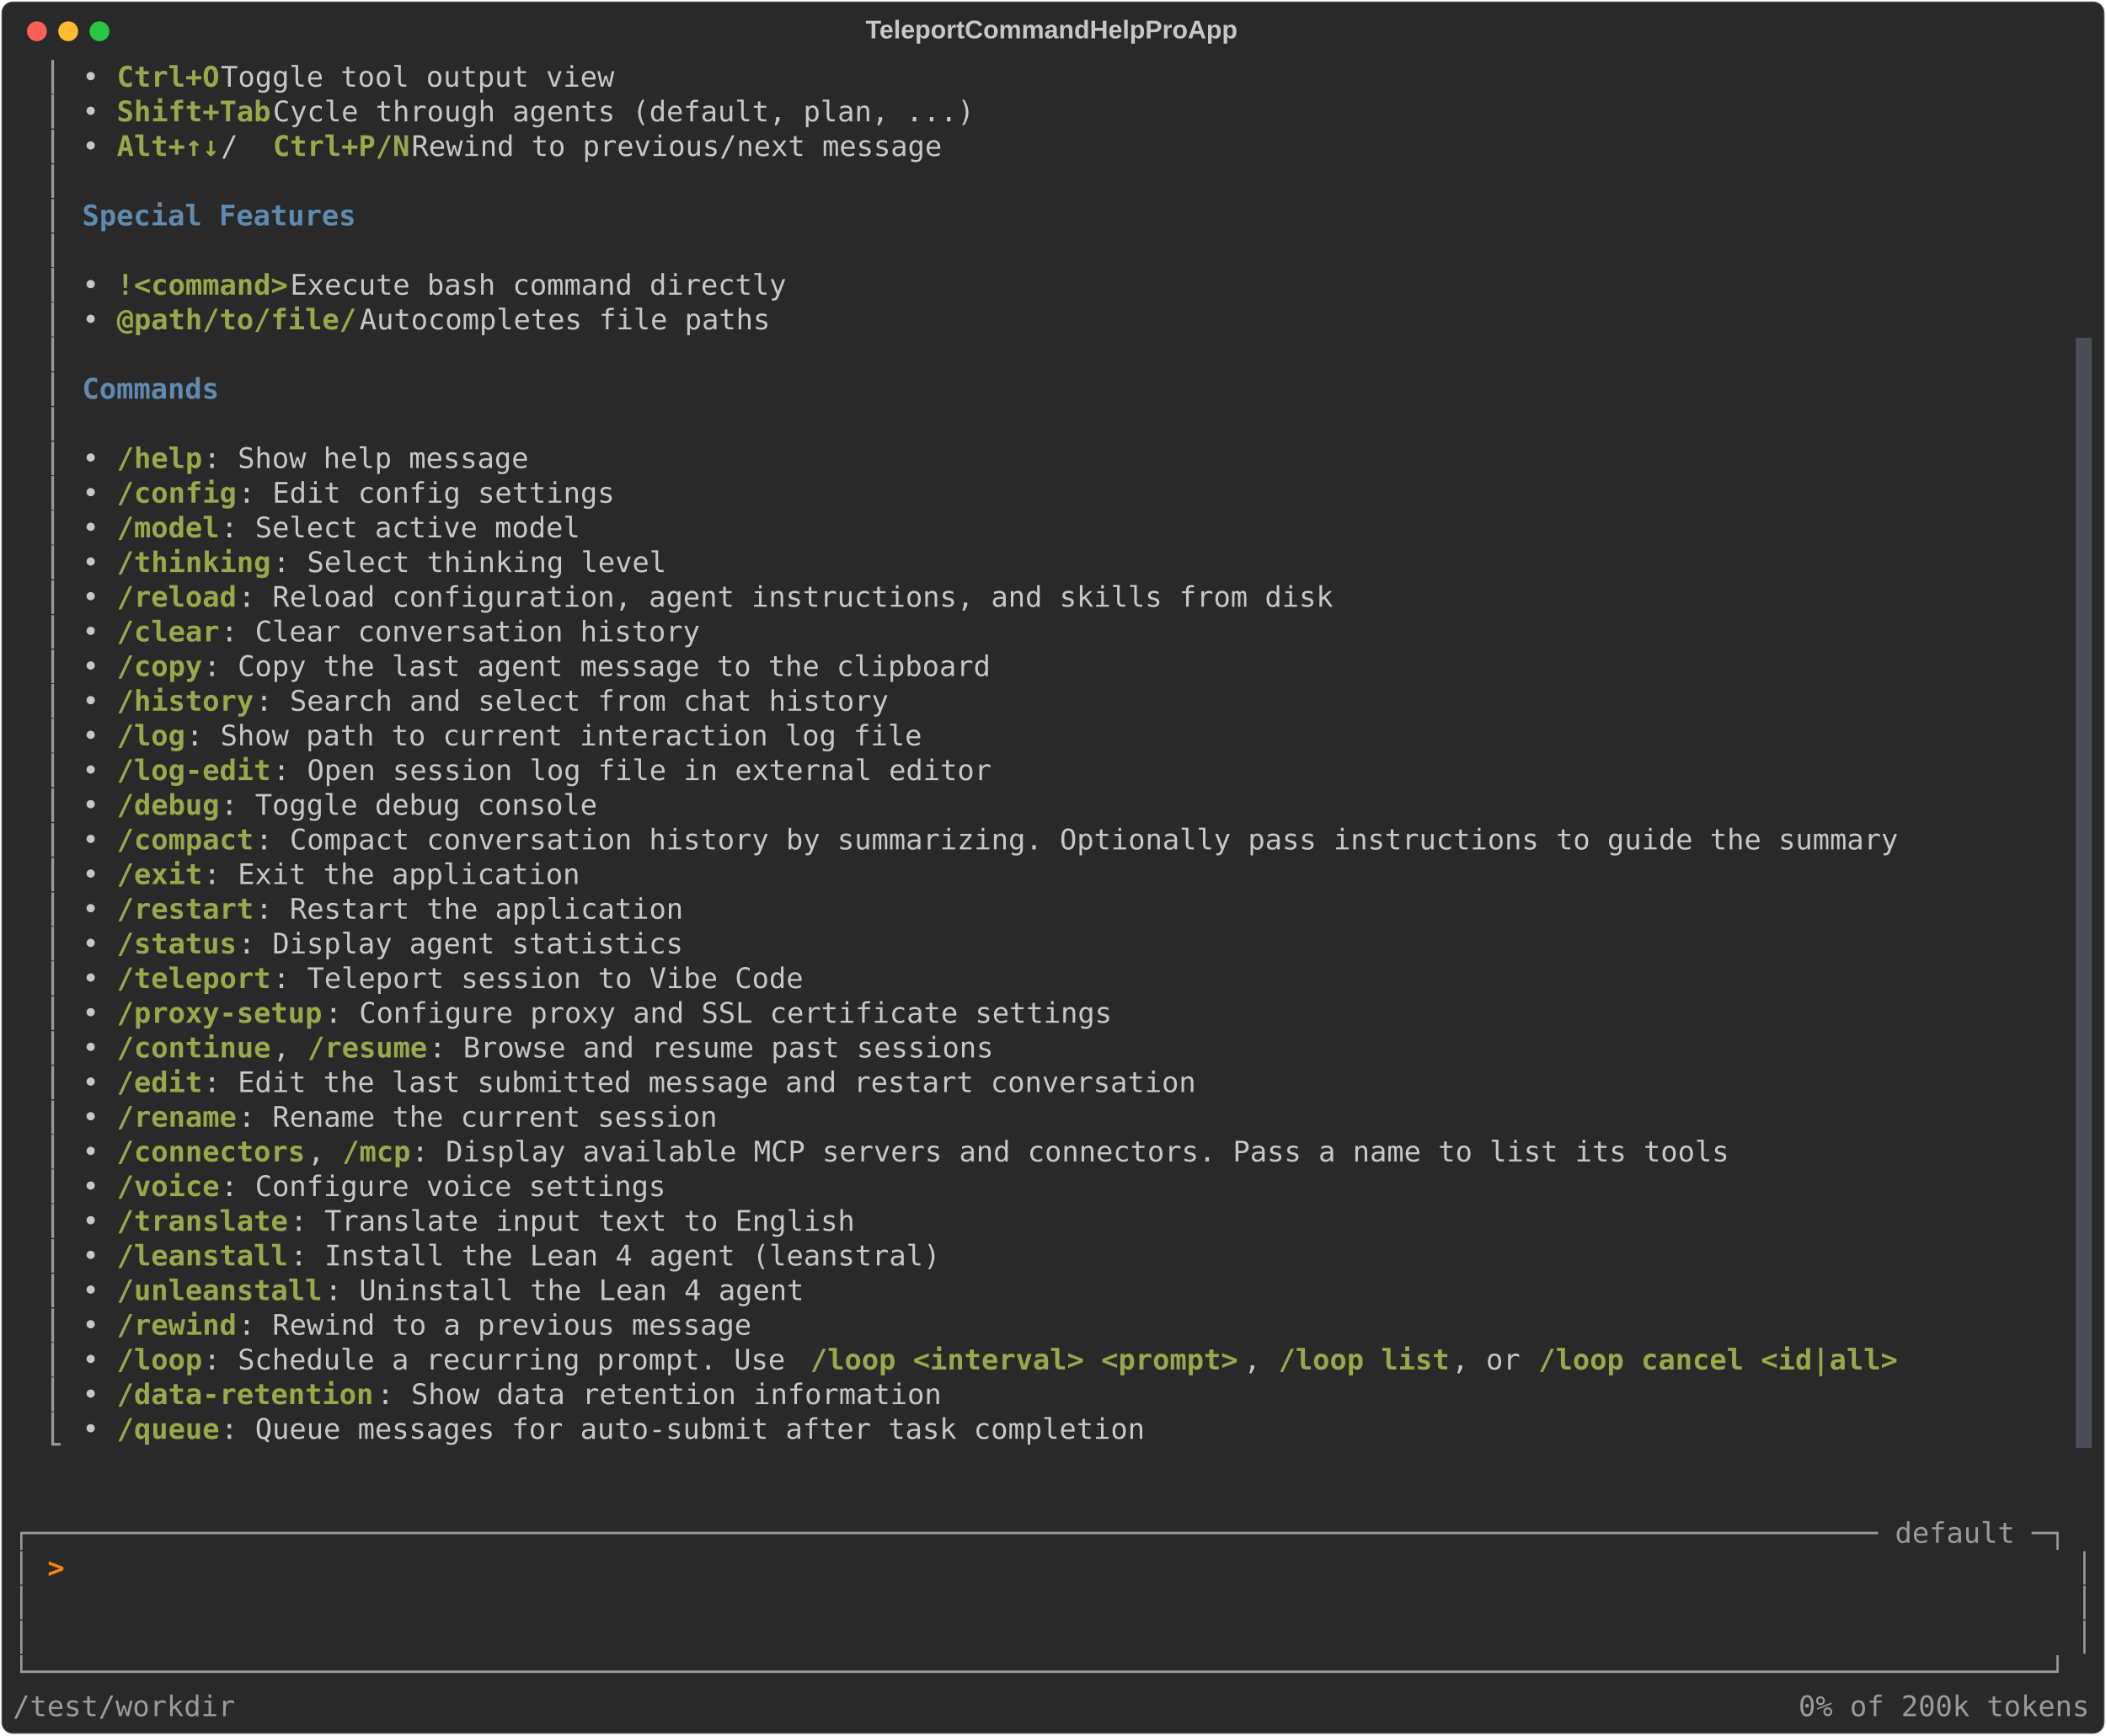
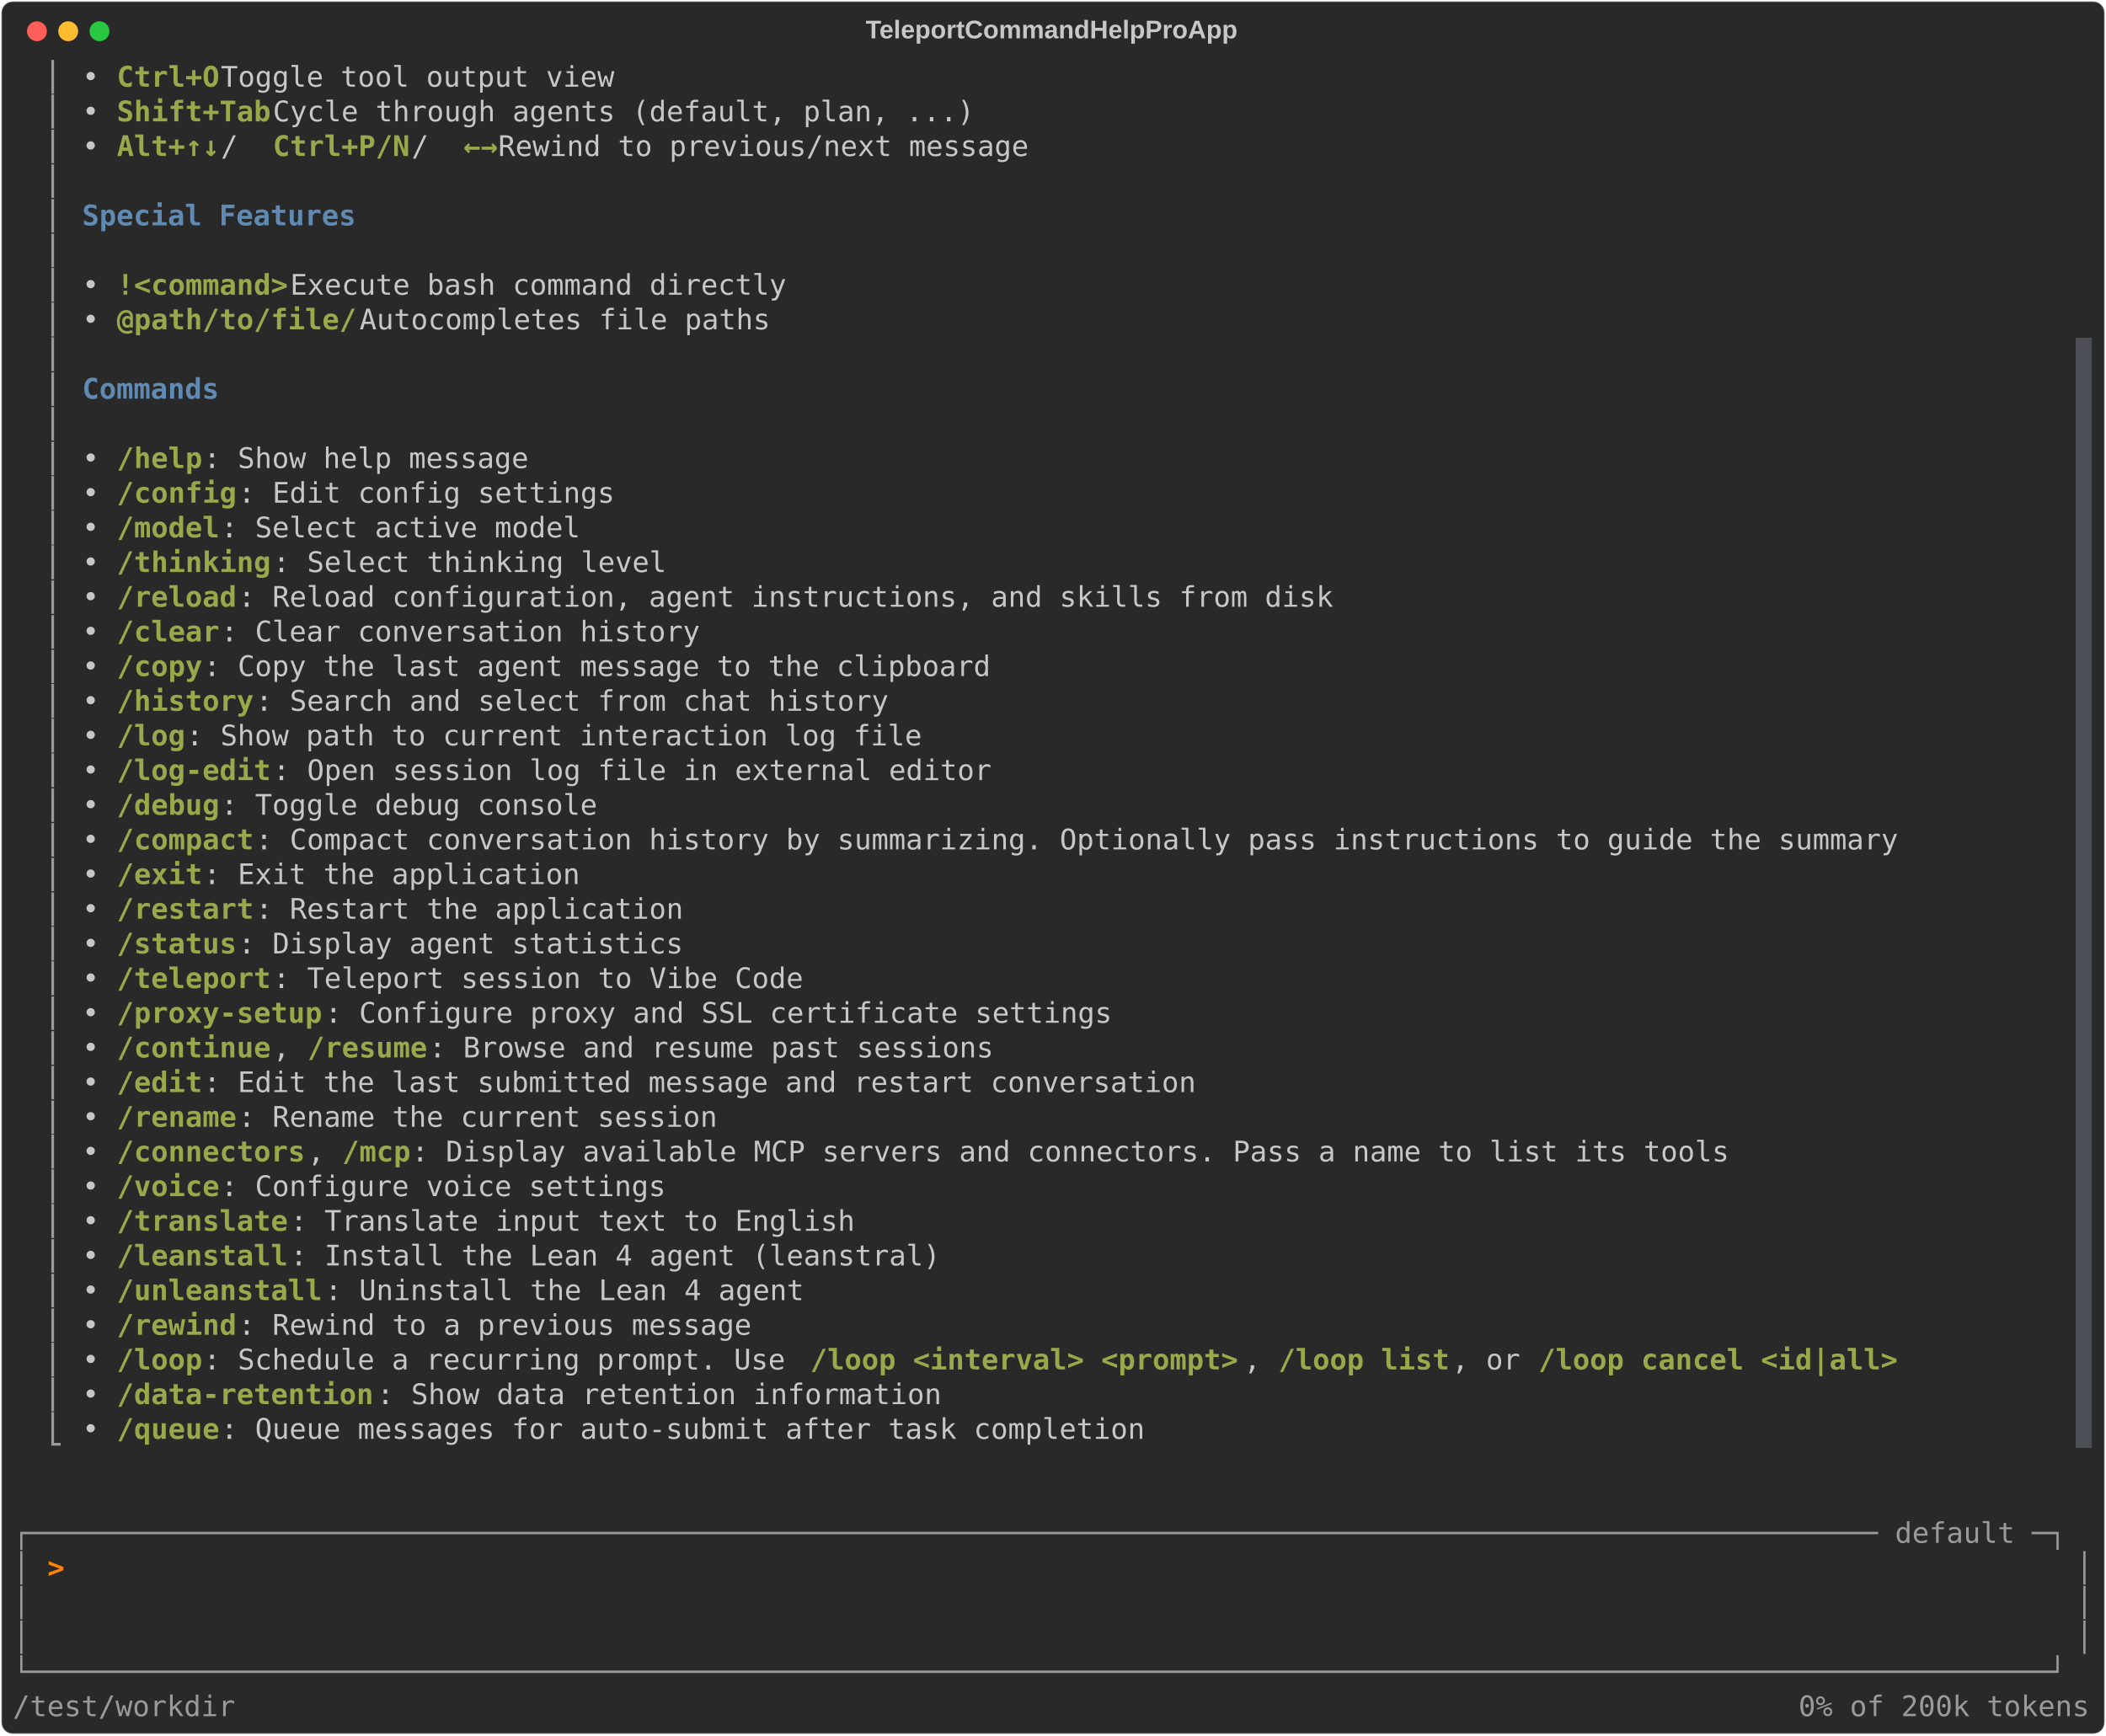
<svg xmlns="http://www.w3.org/2000/svg" class="rich-terminal" viewBox="0 0 1482 1221.2">
  <style>

    @font-face {
        font-family: "Fira Code";
        src: local("FiraCode-Regular"),
                url("https://cdnjs.cloudflare.com/ajax/libs/firacode/6.2.0/woff2/FiraCode-Regular.woff2") format("woff2"),
                url("https://cdnjs.cloudflare.com/ajax/libs/firacode/6.2.0/woff/FiraCode-Regular.woff") format("woff");
        font-style: normal;
        font-weight: 400;
    }
    @font-face {
        font-family: "Fira Code";
        src: local("FiraCode-Bold"),
                url("https://cdnjs.cloudflare.com/ajax/libs/firacode/6.2.0/woff2/FiraCode-Bold.woff2") format("woff2"),
                url("https://cdnjs.cloudflare.com/ajax/libs/firacode/6.2.0/woff/FiraCode-Bold.woff") format("woff");
        font-style: bold;
        font-weight: 700;
    }

    .terminal-matrix {
        font-family: Fira Code, monospace;
        font-size: 20px;
        line-height: 24.4px;
        font-variant-east-asian: full-width;
    }

    .terminal-title {
        font-size: 18px;
        font-weight: bold;
        font-family: arial;
    }

    .terminal-r1 { fill: #c5c8c6 }
.terminal-r2 { fill: #9a9b99 }
.terminal-r3 { fill: #98a84b;font-weight: bold }
.terminal-r4 { fill: #608ab1;font-weight: bold }
.terminal-r5 { fill: #292929 }
.terminal-r6 { fill: #ff8205;font-weight: bold }
    </style>
  <defs>
    <clipPath id="terminal-clip-terminal">
      <rect x="0" y="0" width="1463.0" height="1170.2" />
    </clipPath>
    <clipPath id="terminal-line-0">
      <rect x="0" y="1.5" width="1464" height="24.65" />
    </clipPath>
    <clipPath id="terminal-line-1">
      <rect x="0" y="25.9" width="1464" height="24.65" />
    </clipPath>
    <clipPath id="terminal-line-2">
      <rect x="0" y="50.3" width="1464" height="24.65" />
    </clipPath>
    <clipPath id="terminal-line-3">
      <rect x="0" y="74.7" width="1464" height="24.65" />
    </clipPath>
    <clipPath id="terminal-line-4">
      <rect x="0" y="99.1" width="1464" height="24.65" />
    </clipPath>
    <clipPath id="terminal-line-5">
      <rect x="0" y="123.5" width="1464" height="24.65" />
    </clipPath>
    <clipPath id="terminal-line-6">
      <rect x="0" y="147.9" width="1464" height="24.65" />
    </clipPath>
    <clipPath id="terminal-line-7">
      <rect x="0" y="172.3" width="1464" height="24.65" />
    </clipPath>
    <clipPath id="terminal-line-8">
      <rect x="0" y="196.7" width="1464" height="24.65" />
    </clipPath>
    <clipPath id="terminal-line-9">
      <rect x="0" y="221.1" width="1464" height="24.65" />
    </clipPath>
    <clipPath id="terminal-line-10">
      <rect x="0" y="245.5" width="1464" height="24.65" />
    </clipPath>
    <clipPath id="terminal-line-11">
      <rect x="0" y="269.9" width="1464" height="24.65" />
    </clipPath>
    <clipPath id="terminal-line-12">
      <rect x="0" y="294.3" width="1464" height="24.65" />
    </clipPath>
    <clipPath id="terminal-line-13">
      <rect x="0" y="318.7" width="1464" height="24.65" />
    </clipPath>
    <clipPath id="terminal-line-14">
      <rect x="0" y="343.1" width="1464" height="24.65" />
    </clipPath>
    <clipPath id="terminal-line-15">
      <rect x="0" y="367.5" width="1464" height="24.65" />
    </clipPath>
    <clipPath id="terminal-line-16">
      <rect x="0" y="391.9" width="1464" height="24.65" />
    </clipPath>
    <clipPath id="terminal-line-17">
      <rect x="0" y="416.3" width="1464" height="24.65" />
    </clipPath>
    <clipPath id="terminal-line-18">
      <rect x="0" y="440.7" width="1464" height="24.65" />
    </clipPath>
    <clipPath id="terminal-line-19">
      <rect x="0" y="465.1" width="1464" height="24.65" />
    </clipPath>
    <clipPath id="terminal-line-20">
      <rect x="0" y="489.5" width="1464" height="24.65" />
    </clipPath>
    <clipPath id="terminal-line-21">
      <rect x="0" y="513.9" width="1464" height="24.65" />
    </clipPath>
    <clipPath id="terminal-line-22">
      <rect x="0" y="538.3" width="1464" height="24.65" />
    </clipPath>
    <clipPath id="terminal-line-23">
      <rect x="0" y="562.7" width="1464" height="24.65" />
    </clipPath>
    <clipPath id="terminal-line-24">
      <rect x="0" y="587.1" width="1464" height="24.65" />
    </clipPath>
    <clipPath id="terminal-line-25">
      <rect x="0" y="611.5" width="1464" height="24.65" />
    </clipPath>
    <clipPath id="terminal-line-26">
      <rect x="0" y="635.9" width="1464" height="24.65" />
    </clipPath>
    <clipPath id="terminal-line-27">
      <rect x="0" y="660.3" width="1464" height="24.65" />
    </clipPath>
    <clipPath id="terminal-line-28">
      <rect x="0" y="684.7" width="1464" height="24.65" />
    </clipPath>
    <clipPath id="terminal-line-29">
      <rect x="0" y="709.1" width="1464" height="24.65" />
    </clipPath>
    <clipPath id="terminal-line-30">
      <rect x="0" y="733.5" width="1464" height="24.65" />
    </clipPath>
    <clipPath id="terminal-line-31">
      <rect x="0" y="757.9" width="1464" height="24.65" />
    </clipPath>
    <clipPath id="terminal-line-32">
      <rect x="0" y="782.3" width="1464" height="24.65" />
    </clipPath>
    <clipPath id="terminal-line-33">
      <rect x="0" y="806.7" width="1464" height="24.65" />
    </clipPath>
    <clipPath id="terminal-line-34">
      <rect x="0" y="831.1" width="1464" height="24.65" />
    </clipPath>
    <clipPath id="terminal-line-35">
      <rect x="0" y="855.5" width="1464" height="24.65" />
    </clipPath>
    <clipPath id="terminal-line-36">
      <rect x="0" y="879.9" width="1464" height="24.65" />
    </clipPath>
    <clipPath id="terminal-line-37">
      <rect x="0" y="904.3" width="1464" height="24.65" />
    </clipPath>
    <clipPath id="terminal-line-38">
      <rect x="0" y="928.7" width="1464" height="24.65" />
    </clipPath>
    <clipPath id="terminal-line-39">
      <rect x="0" y="953.1" width="1464" height="24.65" />
    </clipPath>
    <clipPath id="terminal-line-40">
      <rect x="0" y="977.5" width="1464" height="24.65" />
    </clipPath>
    <clipPath id="terminal-line-41">
      <rect x="0" y="1001.9" width="1464" height="24.65" />
    </clipPath>
    <clipPath id="terminal-line-42">
      <rect x="0" y="1026.3" width="1464" height="24.65" />
    </clipPath>
    <clipPath id="terminal-line-43">
      <rect x="0" y="1050.7" width="1464" height="24.65" />
    </clipPath>
    <clipPath id="terminal-line-44">
      <rect x="0" y="1075.1" width="1464" height="24.65" />
    </clipPath>
    <clipPath id="terminal-line-45">
      <rect x="0" y="1099.5" width="1464" height="24.65" />
    </clipPath>
    <clipPath id="terminal-line-46">
      <rect x="0" y="1123.9" width="1464" height="24.65" />
    </clipPath>
  </defs>
  <rect fill="#292929" stroke="rgba(255,255,255,0.35)" stroke-width="1" x="1" y="1" width="1480" height="1219.2" rx="8" />
  <text class="terminal-title" fill="#c5c8c6" text-anchor="middle" x="740" y="27">TeleportCommandHelpProApp</text>
  <g transform="translate(26,22)">
    <circle cx="0" cy="0" r="7" fill="#ff5f57" />
    <circle cx="22" cy="0" r="7" fill="#febc2e" />
    <circle cx="44" cy="0" r="7" fill="#28c840" />
  </g>
  <g transform="translate(9, 41)" clip-path="url(#terminal-clip-terminal)">
    <rect fill="#4b4e55" x="1451.8" y="196.7" width="12.2" height="24.65" shape-rendering="crispEdges" />
    <rect fill="#4b4e55" x="1451.8" y="221.1" width="12.2" height="24.65" shape-rendering="crispEdges" />
    <rect fill="#4b4e55" x="1451.8" y="245.5" width="12.2" height="24.65" shape-rendering="crispEdges" />
    <rect fill="#4b4e55" x="1451.8" y="269.9" width="12.2" height="24.65" shape-rendering="crispEdges" />
    <rect fill="#4b4e55" x="1451.8" y="294.3" width="12.2" height="24.65" shape-rendering="crispEdges" />
    <rect fill="#4b4e55" x="1451.8" y="318.7" width="12.2" height="24.65" shape-rendering="crispEdges" />
    <rect fill="#4b4e55" x="1451.8" y="343.1" width="12.2" height="24.65" shape-rendering="crispEdges" />
    <rect fill="#4b4e55" x="1451.8" y="367.5" width="12.2" height="24.65" shape-rendering="crispEdges" />
    <rect fill="#4b4e55" x="1451.8" y="391.9" width="12.2" height="24.65" shape-rendering="crispEdges" />
    <rect fill="#4b4e55" x="1451.8" y="416.3" width="12.2" height="24.65" shape-rendering="crispEdges" />
    <rect fill="#4b4e55" x="1451.8" y="440.7" width="12.2" height="24.65" shape-rendering="crispEdges" />
    <rect fill="#4b4e55" x="1451.8" y="465.1" width="12.2" height="24.65" shape-rendering="crispEdges" />
    <rect fill="#4b4e55" x="1451.8" y="489.5" width="12.2" height="24.65" shape-rendering="crispEdges" />
    <rect fill="#4b4e55" x="1451.8" y="513.9" width="12.2" height="24.65" shape-rendering="crispEdges" />
    <rect fill="#4b4e55" x="1451.8" y="538.3" width="12.2" height="24.65" shape-rendering="crispEdges" />
    <rect fill="#4b4e55" x="1451.8" y="562.7" width="12.2" height="24.65" shape-rendering="crispEdges" />
    <rect fill="#4b4e55" x="1451.8" y="587.1" width="12.2" height="24.65" shape-rendering="crispEdges" />
    <rect fill="#4b4e55" x="1451.8" y="611.5" width="12.2" height="24.65" shape-rendering="crispEdges" />
    <rect fill="#4b4e55" x="1451.8" y="635.9" width="12.2" height="24.65" shape-rendering="crispEdges" />
    <rect fill="#4b4e55" x="1451.8" y="660.3" width="12.2" height="24.65" shape-rendering="crispEdges" />
    <rect fill="#4b4e55" x="1451.8" y="684.7" width="12.2" height="24.65" shape-rendering="crispEdges" />
    <rect fill="#4b4e55" x="1451.8" y="709.1" width="12.2" height="24.65" shape-rendering="crispEdges" />
    <rect fill="#4b4e55" x="1451.8" y="733.5" width="12.2" height="24.65" shape-rendering="crispEdges" />
    <rect fill="#4b4e55" x="1451.8" y="757.9" width="12.2" height="24.65" shape-rendering="crispEdges" />
    <rect fill="#4b4e55" x="1451.8" y="782.3" width="12.2" height="24.65" shape-rendering="crispEdges" />
    <rect fill="#4b4e55" x="1451.8" y="806.7" width="12.2" height="24.65" shape-rendering="crispEdges" />
    <rect fill="#4b4e55" x="1451.8" y="831.1" width="12.2" height="24.65" shape-rendering="crispEdges" />
    <rect fill="#4b4e55" x="1451.8" y="855.5" width="12.2" height="24.65" shape-rendering="crispEdges" />
    <rect fill="#4b4e55" x="1451.8" y="879.9" width="12.2" height="24.65" shape-rendering="crispEdges" />
    <rect fill="#4b4e55" x="1451.8" y="904.3" width="12.2" height="24.65" shape-rendering="crispEdges" />
    <rect fill="#4b4e55" x="1451.8" y="928.7" width="12.2" height="24.65" shape-rendering="crispEdges" />
    <rect fill="#4b4e55" x="1451.8" y="953.1" width="12.2" height="24.65" shape-rendering="crispEdges" />
    <g class="terminal-matrix">
      <text class="terminal-r2" x="24.4" y="20" textLength="12.2" clip-path="url(#terminal-line-0)">⎢</text>
      <text class="terminal-r1" x="48.8" y="20" textLength="24.4" clip-path="url(#terminal-line-0)">• </text>
      <text class="terminal-r3" x="73.2" y="20" textLength="73.2" clip-path="url(#terminal-line-0)">Ctrl+O</text>
      <text class="terminal-r1" x="146.4" y="20" textLength="292.8" clip-path="url(#terminal-line-0)"> Toggle tool output view</text>
      <text class="terminal-r1" x="1464" y="20" textLength="12.2" clip-path="url(#terminal-line-0)">
</text>
      <text class="terminal-r2" x="24.4" y="44.4" textLength="12.2" clip-path="url(#terminal-line-1)">⎢</text>
      <text class="terminal-r1" x="48.8" y="44.4" textLength="24.4" clip-path="url(#terminal-line-1)">• </text>
      <text class="terminal-r3" x="73.2" y="44.4" textLength="109.8" clip-path="url(#terminal-line-1)">Shift+Tab</text>
      <text class="terminal-r1" x="183" y="44.4" textLength="512.4" clip-path="url(#terminal-line-1)"> Cycle through agents (default, plan, ...)</text>
      <text class="terminal-r1" x="1464" y="44.4" textLength="12.2" clip-path="url(#terminal-line-1)">
</text>
      <text class="terminal-r2" x="24.4" y="68.8" textLength="12.2" clip-path="url(#terminal-line-2)">⎢</text>
      <text class="terminal-r1" x="48.8" y="68.8" textLength="24.4" clip-path="url(#terminal-line-2)">• </text>
      <text class="terminal-r3" x="73.2" y="68.8" textLength="73.2" clip-path="url(#terminal-line-2)">Alt+↑↓</text>
      <text class="terminal-r1" x="146.4" y="68.8" textLength="36.6" clip-path="url(#terminal-line-2)"> / </text>
      <text class="terminal-r3" x="183" y="68.8" textLength="97.6" clip-path="url(#terminal-line-2)">Ctrl+P/N</text>
-       <text class="terminal-r1" x="280.6" y="68.8" textLength="390.4" clip-path="url(#terminal-line-2)"> Rewind to previous/next message</text>
+       <text class="terminal-r1" x="280.6" y="68.8" textLength="36.6" clip-path="url(#terminal-line-2)"> / </text>
+       <text class="terminal-r3" x="317.2" y="68.8" textLength="24.4" clip-path="url(#terminal-line-2)">←→</text>
+       <text class="terminal-r1" x="341.6" y="68.8" textLength="390.4" clip-path="url(#terminal-line-2)"> Rewind to previous/next message</text>
      <text class="terminal-r1" x="1464" y="68.8" textLength="12.2" clip-path="url(#terminal-line-2)">
</text>
      <text class="terminal-r2" x="24.4" y="93.2" textLength="12.2" clip-path="url(#terminal-line-3)">⎢</text>
      <text class="terminal-r1" x="1464" y="93.2" textLength="12.2" clip-path="url(#terminal-line-3)">
</text>
      <text class="terminal-r2" x="24.4" y="117.6" textLength="12.2" clip-path="url(#terminal-line-4)">⎢</text>
      <text class="terminal-r4" x="48.8" y="117.6" textLength="195.2" clip-path="url(#terminal-line-4)">Special Features</text>
      <text class="terminal-r1" x="1464" y="117.6" textLength="12.2" clip-path="url(#terminal-line-4)">
</text>
      <text class="terminal-r2" x="24.4" y="142" textLength="12.2" clip-path="url(#terminal-line-5)">⎢</text>
      <text class="terminal-r1" x="1464" y="142" textLength="12.2" clip-path="url(#terminal-line-5)">
</text>
      <text class="terminal-r2" x="24.4" y="166.4" textLength="12.2" clip-path="url(#terminal-line-6)">⎢</text>
      <text class="terminal-r1" x="48.8" y="166.4" textLength="24.4" clip-path="url(#terminal-line-6)">• </text>
      <text class="terminal-r3" x="73.2" y="166.4" textLength="122" clip-path="url(#terminal-line-6)">!&lt;command&gt;</text>
      <text class="terminal-r1" x="195.2" y="166.4" textLength="366" clip-path="url(#terminal-line-6)"> Execute bash command directly</text>
      <text class="terminal-r1" x="1464" y="166.4" textLength="12.2" clip-path="url(#terminal-line-6)">
</text>
      <text class="terminal-r2" x="24.4" y="190.8" textLength="12.2" clip-path="url(#terminal-line-7)">⎢</text>
      <text class="terminal-r1" x="48.8" y="190.8" textLength="24.4" clip-path="url(#terminal-line-7)">• </text>
      <text class="terminal-r3" x="73.2" y="190.8" textLength="170.8" clip-path="url(#terminal-line-7)">@path/to/file/</text>
      <text class="terminal-r1" x="244" y="190.8" textLength="305" clip-path="url(#terminal-line-7)"> Autocompletes file paths</text>
      <text class="terminal-r1" x="1464" y="190.8" textLength="12.2" clip-path="url(#terminal-line-7)">
</text>
      <text class="terminal-r2" x="24.4" y="215.2" textLength="12.2" clip-path="url(#terminal-line-8)">⎢</text>
      <text class="terminal-r1" x="1464" y="215.2" textLength="12.2" clip-path="url(#terminal-line-8)">
</text>
      <text class="terminal-r2" x="24.4" y="239.6" textLength="12.2" clip-path="url(#terminal-line-9)">⎢</text>
      <text class="terminal-r4" x="48.8" y="239.6" textLength="97.6" clip-path="url(#terminal-line-9)">Commands</text>
      <text class="terminal-r1" x="1464" y="239.6" textLength="12.2" clip-path="url(#terminal-line-9)">
</text>
      <text class="terminal-r2" x="24.4" y="264" textLength="12.2" clip-path="url(#terminal-line-10)">⎢</text>
      <text class="terminal-r1" x="1464" y="264" textLength="12.2" clip-path="url(#terminal-line-10)">
</text>
      <text class="terminal-r2" x="24.4" y="288.4" textLength="12.2" clip-path="url(#terminal-line-11)">⎢</text>
      <text class="terminal-r1" x="48.8" y="288.4" textLength="24.4" clip-path="url(#terminal-line-11)">• </text>
      <text class="terminal-r3" x="73.2" y="288.4" textLength="61" clip-path="url(#terminal-line-11)">/help</text>
      <text class="terminal-r1" x="134.2" y="288.4" textLength="231.8" clip-path="url(#terminal-line-11)">: Show help message</text>
      <text class="terminal-r1" x="1464" y="288.4" textLength="12.2" clip-path="url(#terminal-line-11)">
</text>
      <text class="terminal-r2" x="24.4" y="312.8" textLength="12.2" clip-path="url(#terminal-line-12)">⎢</text>
      <text class="terminal-r1" x="48.8" y="312.8" textLength="24.4" clip-path="url(#terminal-line-12)">• </text>
      <text class="terminal-r3" x="73.2" y="312.8" textLength="85.4" clip-path="url(#terminal-line-12)">/config</text>
      <text class="terminal-r1" x="158.6" y="312.8" textLength="268.4" clip-path="url(#terminal-line-12)">: Edit config settings</text>
      <text class="terminal-r1" x="1464" y="312.8" textLength="12.2" clip-path="url(#terminal-line-12)">
</text>
      <text class="terminal-r2" x="24.4" y="337.2" textLength="12.2" clip-path="url(#terminal-line-13)">⎢</text>
      <text class="terminal-r1" x="48.8" y="337.2" textLength="24.4" clip-path="url(#terminal-line-13)">• </text>
      <text class="terminal-r3" x="73.2" y="337.2" textLength="73.2" clip-path="url(#terminal-line-13)">/model</text>
      <text class="terminal-r1" x="146.4" y="337.2" textLength="256.2" clip-path="url(#terminal-line-13)">: Select active model</text>
      <text class="terminal-r1" x="1464" y="337.2" textLength="12.2" clip-path="url(#terminal-line-13)">
</text>
      <text class="terminal-r2" x="24.4" y="361.6" textLength="12.2" clip-path="url(#terminal-line-14)">⎢</text>
      <text class="terminal-r1" x="48.8" y="361.6" textLength="24.4" clip-path="url(#terminal-line-14)">• </text>
      <text class="terminal-r3" x="73.2" y="361.6" textLength="109.8" clip-path="url(#terminal-line-14)">/thinking</text>
      <text class="terminal-r1" x="183" y="361.6" textLength="280.6" clip-path="url(#terminal-line-14)">: Select thinking level</text>
      <text class="terminal-r1" x="1464" y="361.6" textLength="12.2" clip-path="url(#terminal-line-14)">
</text>
      <text class="terminal-r2" x="24.4" y="386" textLength="12.2" clip-path="url(#terminal-line-15)">⎢</text>
      <text class="terminal-r1" x="48.8" y="386" textLength="24.4" clip-path="url(#terminal-line-15)">• </text>
      <text class="terminal-r3" x="73.2" y="386" textLength="85.4" clip-path="url(#terminal-line-15)">/reload</text>
      <text class="terminal-r1" x="158.6" y="386" textLength="780.8" clip-path="url(#terminal-line-15)">: Reload configuration, agent instructions, and skills from disk</text>
      <text class="terminal-r1" x="1464" y="386" textLength="12.2" clip-path="url(#terminal-line-15)">
</text>
      <text class="terminal-r2" x="24.4" y="410.4" textLength="12.2" clip-path="url(#terminal-line-16)">⎢</text>
      <text class="terminal-r1" x="48.8" y="410.4" textLength="24.4" clip-path="url(#terminal-line-16)">• </text>
      <text class="terminal-r3" x="73.2" y="410.4" textLength="73.2" clip-path="url(#terminal-line-16)">/clear</text>
      <text class="terminal-r1" x="146.4" y="410.4" textLength="341.6" clip-path="url(#terminal-line-16)">: Clear conversation history</text>
      <text class="terminal-r1" x="1464" y="410.4" textLength="12.2" clip-path="url(#terminal-line-16)">
</text>
      <text class="terminal-r2" x="24.4" y="434.8" textLength="12.2" clip-path="url(#terminal-line-17)">⎢</text>
      <text class="terminal-r1" x="48.8" y="434.8" textLength="24.4" clip-path="url(#terminal-line-17)">• </text>
      <text class="terminal-r3" x="73.2" y="434.8" textLength="61" clip-path="url(#terminal-line-17)">/copy</text>
      <text class="terminal-r1" x="134.2" y="434.8" textLength="561.2" clip-path="url(#terminal-line-17)">: Copy the last agent message to the clipboard</text>
      <text class="terminal-r1" x="1464" y="434.8" textLength="12.2" clip-path="url(#terminal-line-17)">
</text>
      <text class="terminal-r2" x="24.4" y="459.2" textLength="12.2" clip-path="url(#terminal-line-18)">⎢</text>
      <text class="terminal-r1" x="48.8" y="459.2" textLength="24.4" clip-path="url(#terminal-line-18)">• </text>
      <text class="terminal-r3" x="73.2" y="459.2" textLength="97.6" clip-path="url(#terminal-line-18)">/history</text>
      <text class="terminal-r1" x="170.8" y="459.2" textLength="451.4" clip-path="url(#terminal-line-18)">: Search and select from chat history</text>
      <text class="terminal-r1" x="1464" y="459.2" textLength="12.2" clip-path="url(#terminal-line-18)">
</text>
      <text class="terminal-r2" x="24.4" y="483.6" textLength="12.2" clip-path="url(#terminal-line-19)">⎢</text>
      <text class="terminal-r1" x="48.8" y="483.6" textLength="24.4" clip-path="url(#terminal-line-19)">• </text>
      <text class="terminal-r3" x="73.2" y="483.6" textLength="48.8" clip-path="url(#terminal-line-19)">/log</text>
      <text class="terminal-r1" x="122" y="483.6" textLength="524.6" clip-path="url(#terminal-line-19)">: Show path to current interaction log file</text>
      <text class="terminal-r1" x="1464" y="483.6" textLength="12.2" clip-path="url(#terminal-line-19)">
</text>
      <text class="terminal-r2" x="24.4" y="508" textLength="12.2" clip-path="url(#terminal-line-20)">⎢</text>
      <text class="terminal-r1" x="48.8" y="508" textLength="24.4" clip-path="url(#terminal-line-20)">• </text>
      <text class="terminal-r3" x="73.2" y="508" textLength="109.8" clip-path="url(#terminal-line-20)">/log-edit</text>
      <text class="terminal-r1" x="183" y="508" textLength="512.4" clip-path="url(#terminal-line-20)">: Open session log file in external editor</text>
      <text class="terminal-r1" x="1464" y="508" textLength="12.2" clip-path="url(#terminal-line-20)">
</text>
      <text class="terminal-r2" x="24.4" y="532.4" textLength="12.2" clip-path="url(#terminal-line-21)">⎢</text>
      <text class="terminal-r1" x="48.8" y="532.4" textLength="24.4" clip-path="url(#terminal-line-21)">• </text>
      <text class="terminal-r3" x="73.2" y="532.4" textLength="73.2" clip-path="url(#terminal-line-21)">/debug</text>
      <text class="terminal-r1" x="146.4" y="532.4" textLength="268.4" clip-path="url(#terminal-line-21)">: Toggle debug console</text>
      <text class="terminal-r1" x="1464" y="532.4" textLength="12.2" clip-path="url(#terminal-line-21)">
</text>
      <text class="terminal-r2" x="24.4" y="556.8" textLength="12.2" clip-path="url(#terminal-line-22)">⎢</text>
      <text class="terminal-r1" x="48.8" y="556.8" textLength="24.4" clip-path="url(#terminal-line-22)">• </text>
      <text class="terminal-r3" x="73.2" y="556.8" textLength="97.6" clip-path="url(#terminal-line-22)">/compact</text>
      <text class="terminal-r1" x="170.8" y="556.8" textLength="1171.2" clip-path="url(#terminal-line-22)">: Compact conversation history by summarizing. Optionally pass instructions to guide the summary</text>
      <text class="terminal-r1" x="1464" y="556.8" textLength="12.2" clip-path="url(#terminal-line-22)">
</text>
      <text class="terminal-r2" x="24.4" y="581.2" textLength="12.2" clip-path="url(#terminal-line-23)">⎢</text>
      <text class="terminal-r1" x="48.8" y="581.2" textLength="24.4" clip-path="url(#terminal-line-23)">• </text>
      <text class="terminal-r3" x="73.2" y="581.2" textLength="61" clip-path="url(#terminal-line-23)">/exit</text>
      <text class="terminal-r1" x="134.2" y="581.2" textLength="268.4" clip-path="url(#terminal-line-23)">: Exit the application</text>
      <text class="terminal-r1" x="1464" y="581.2" textLength="12.2" clip-path="url(#terminal-line-23)">
</text>
      <text class="terminal-r2" x="24.4" y="605.6" textLength="12.2" clip-path="url(#terminal-line-24)">⎢</text>
      <text class="terminal-r1" x="48.8" y="605.6" textLength="24.4" clip-path="url(#terminal-line-24)">• </text>
      <text class="terminal-r3" x="73.2" y="605.6" textLength="97.6" clip-path="url(#terminal-line-24)">/restart</text>
      <text class="terminal-r1" x="170.8" y="605.6" textLength="305" clip-path="url(#terminal-line-24)">: Restart the application</text>
      <text class="terminal-r1" x="1464" y="605.6" textLength="12.2" clip-path="url(#terminal-line-24)">
</text>
      <text class="terminal-r2" x="24.4" y="630" textLength="12.2" clip-path="url(#terminal-line-25)">⎢</text>
      <text class="terminal-r1" x="48.8" y="630" textLength="24.4" clip-path="url(#terminal-line-25)">• </text>
      <text class="terminal-r3" x="73.2" y="630" textLength="85.4" clip-path="url(#terminal-line-25)">/status</text>
      <text class="terminal-r1" x="158.6" y="630" textLength="317.2" clip-path="url(#terminal-line-25)">: Display agent statistics</text>
      <text class="terminal-r1" x="1464" y="630" textLength="12.2" clip-path="url(#terminal-line-25)">
</text>
      <text class="terminal-r2" x="24.4" y="654.4" textLength="12.2" clip-path="url(#terminal-line-26)">⎢</text>
      <text class="terminal-r1" x="48.8" y="654.4" textLength="24.4" clip-path="url(#terminal-line-26)">• </text>
      <text class="terminal-r3" x="73.2" y="654.4" textLength="109.8" clip-path="url(#terminal-line-26)">/teleport</text>
      <text class="terminal-r1" x="183" y="654.4" textLength="378.2" clip-path="url(#terminal-line-26)">: Teleport session to Vibe Code</text>
      <text class="terminal-r1" x="1464" y="654.4" textLength="12.2" clip-path="url(#terminal-line-26)">
</text>
      <text class="terminal-r2" x="24.4" y="678.8" textLength="12.2" clip-path="url(#terminal-line-27)">⎢</text>
      <text class="terminal-r1" x="48.8" y="678.8" textLength="24.4" clip-path="url(#terminal-line-27)">• </text>
      <text class="terminal-r3" x="73.2" y="678.8" textLength="146.4" clip-path="url(#terminal-line-27)">/proxy-setup</text>
      <text class="terminal-r1" x="219.6" y="678.8" textLength="561.2" clip-path="url(#terminal-line-27)">: Configure proxy and SSL certificate settings</text>
      <text class="terminal-r1" x="1464" y="678.8" textLength="12.2" clip-path="url(#terminal-line-27)">
</text>
      <text class="terminal-r2" x="24.4" y="703.2" textLength="12.2" clip-path="url(#terminal-line-28)">⎢</text>
      <text class="terminal-r1" x="48.8" y="703.2" textLength="24.4" clip-path="url(#terminal-line-28)">• </text>
      <text class="terminal-r3" x="73.2" y="703.2" textLength="109.8" clip-path="url(#terminal-line-28)">/continue</text>
      <text class="terminal-r1" x="183" y="703.2" textLength="24.4" clip-path="url(#terminal-line-28)">, </text>
      <text class="terminal-r3" x="207.4" y="703.2" textLength="85.4" clip-path="url(#terminal-line-28)">/resume</text>
      <text class="terminal-r1" x="292.8" y="703.2" textLength="402.6" clip-path="url(#terminal-line-28)">: Browse and resume past sessions</text>
      <text class="terminal-r1" x="1464" y="703.2" textLength="12.2" clip-path="url(#terminal-line-28)">
</text>
      <text class="terminal-r2" x="24.4" y="727.6" textLength="12.2" clip-path="url(#terminal-line-29)">⎢</text>
      <text class="terminal-r1" x="48.8" y="727.6" textLength="24.4" clip-path="url(#terminal-line-29)">• </text>
      <text class="terminal-r3" x="73.2" y="727.6" textLength="61" clip-path="url(#terminal-line-29)">/edit</text>
      <text class="terminal-r1" x="134.2" y="727.6" textLength="707.6" clip-path="url(#terminal-line-29)">: Edit the last submitted message and restart conversation</text>
      <text class="terminal-r1" x="1464" y="727.6" textLength="12.2" clip-path="url(#terminal-line-29)">
</text>
      <text class="terminal-r2" x="24.4" y="752" textLength="12.2" clip-path="url(#terminal-line-30)">⎢</text>
      <text class="terminal-r1" x="48.8" y="752" textLength="24.4" clip-path="url(#terminal-line-30)">• </text>
      <text class="terminal-r3" x="73.2" y="752" textLength="85.4" clip-path="url(#terminal-line-30)">/rename</text>
      <text class="terminal-r1" x="158.6" y="752" textLength="341.6" clip-path="url(#terminal-line-30)">: Rename the current session</text>
      <text class="terminal-r1" x="1464" y="752" textLength="12.2" clip-path="url(#terminal-line-30)">
</text>
      <text class="terminal-r2" x="24.4" y="776.4" textLength="12.2" clip-path="url(#terminal-line-31)">⎢</text>
      <text class="terminal-r1" x="48.8" y="776.4" textLength="24.4" clip-path="url(#terminal-line-31)">• </text>
      <text class="terminal-r3" x="73.2" y="776.4" textLength="134.2" clip-path="url(#terminal-line-31)">/connectors</text>
      <text class="terminal-r1" x="207.4" y="776.4" textLength="24.4" clip-path="url(#terminal-line-31)">, </text>
      <text class="terminal-r3" x="231.8" y="776.4" textLength="48.8" clip-path="url(#terminal-line-31)">/mcp</text>
      <text class="terminal-r1" x="280.6" y="776.4" textLength="939.4" clip-path="url(#terminal-line-31)">: Display available MCP servers and connectors. Pass a name to list its tools</text>
      <text class="terminal-r1" x="1464" y="776.4" textLength="12.2" clip-path="url(#terminal-line-31)">
</text>
      <text class="terminal-r2" x="24.4" y="800.8" textLength="12.2" clip-path="url(#terminal-line-32)">⎢</text>
      <text class="terminal-r1" x="48.8" y="800.8" textLength="24.4" clip-path="url(#terminal-line-32)">• </text>
      <text class="terminal-r3" x="73.2" y="800.8" textLength="73.2" clip-path="url(#terminal-line-32)">/voice</text>
      <text class="terminal-r1" x="146.4" y="800.8" textLength="317.2" clip-path="url(#terminal-line-32)">: Configure voice settings</text>
      <text class="terminal-r1" x="1464" y="800.8" textLength="12.2" clip-path="url(#terminal-line-32)">
</text>
      <text class="terminal-r2" x="24.4" y="825.2" textLength="12.2" clip-path="url(#terminal-line-33)">⎢</text>
      <text class="terminal-r1" x="48.8" y="825.2" textLength="24.4" clip-path="url(#terminal-line-33)">• </text>
      <text class="terminal-r3" x="73.2" y="825.2" textLength="122" clip-path="url(#terminal-line-33)">/translate</text>
      <text class="terminal-r1" x="195.2" y="825.2" textLength="402.6" clip-path="url(#terminal-line-33)">: Translate input text to English</text>
      <text class="terminal-r1" x="1464" y="825.2" textLength="12.2" clip-path="url(#terminal-line-33)">
</text>
      <text class="terminal-r2" x="24.4" y="849.6" textLength="12.2" clip-path="url(#terminal-line-34)">⎢</text>
      <text class="terminal-r1" x="48.8" y="849.6" textLength="24.4" clip-path="url(#terminal-line-34)">• </text>
      <text class="terminal-r3" x="73.2" y="849.6" textLength="122" clip-path="url(#terminal-line-34)">/leanstall</text>
      <text class="terminal-r1" x="195.2" y="849.6" textLength="463.6" clip-path="url(#terminal-line-34)">: Install the Lean 4 agent (leanstral)</text>
      <text class="terminal-r1" x="1464" y="849.6" textLength="12.2" clip-path="url(#terminal-line-34)">
</text>
      <text class="terminal-r2" x="24.4" y="874" textLength="12.2" clip-path="url(#terminal-line-35)">⎢</text>
      <text class="terminal-r1" x="48.8" y="874" textLength="24.4" clip-path="url(#terminal-line-35)">• </text>
      <text class="terminal-r3" x="73.2" y="874" textLength="146.4" clip-path="url(#terminal-line-35)">/unleanstall</text>
      <text class="terminal-r1" x="219.6" y="874" textLength="341.6" clip-path="url(#terminal-line-35)">: Uninstall the Lean 4 agent</text>
      <text class="terminal-r1" x="1464" y="874" textLength="12.2" clip-path="url(#terminal-line-35)">
</text>
      <text class="terminal-r2" x="24.4" y="898.4" textLength="12.2" clip-path="url(#terminal-line-36)">⎢</text>
      <text class="terminal-r1" x="48.8" y="898.4" textLength="24.4" clip-path="url(#terminal-line-36)">• </text>
      <text class="terminal-r3" x="73.2" y="898.4" textLength="85.4" clip-path="url(#terminal-line-36)">/rewind</text>
      <text class="terminal-r1" x="158.6" y="898.4" textLength="366" clip-path="url(#terminal-line-36)">: Rewind to a previous message</text>
      <text class="terminal-r1" x="1464" y="898.4" textLength="12.2" clip-path="url(#terminal-line-36)">
</text>
      <text class="terminal-r2" x="24.4" y="922.8" textLength="12.2" clip-path="url(#terminal-line-37)">⎢</text>
      <text class="terminal-r1" x="48.8" y="922.8" textLength="24.4" clip-path="url(#terminal-line-37)">• </text>
      <text class="terminal-r3" x="73.2" y="922.8" textLength="61" clip-path="url(#terminal-line-37)">/loop</text>
      <text class="terminal-r1" x="134.2" y="922.8" textLength="427" clip-path="url(#terminal-line-37)">: Schedule a recurring prompt. Use </text>
      <text class="terminal-r3" x="561.2" y="922.8" textLength="305" clip-path="url(#terminal-line-37)">/loop &lt;interval&gt; &lt;prompt&gt;</text>
      <text class="terminal-r1" x="866.2" y="922.8" textLength="24.4" clip-path="url(#terminal-line-37)">, </text>
      <text class="terminal-r3" x="890.6" y="922.8" textLength="122" clip-path="url(#terminal-line-37)">/loop list</text>
      <text class="terminal-r1" x="1012.6" y="922.8" textLength="61" clip-path="url(#terminal-line-37)">, or </text>
      <text class="terminal-r3" x="1073.6" y="922.8" textLength="256.2" clip-path="url(#terminal-line-37)">/loop cancel &lt;id|all&gt;</text>
      <text class="terminal-r1" x="1464" y="922.8" textLength="12.2" clip-path="url(#terminal-line-37)">
</text>
      <text class="terminal-r2" x="24.4" y="947.2" textLength="12.2" clip-path="url(#terminal-line-38)">⎢</text>
      <text class="terminal-r1" x="48.8" y="947.2" textLength="24.4" clip-path="url(#terminal-line-38)">• </text>
      <text class="terminal-r3" x="73.2" y="947.2" textLength="183" clip-path="url(#terminal-line-38)">/data-retention</text>
      <text class="terminal-r1" x="256.2" y="947.2" textLength="402.6" clip-path="url(#terminal-line-38)">: Show data retention information</text>
      <text class="terminal-r1" x="1464" y="947.2" textLength="12.2" clip-path="url(#terminal-line-38)">
</text>
      <text class="terminal-r2" x="24.4" y="971.6" textLength="12.2" clip-path="url(#terminal-line-39)">⎣</text>
      <text class="terminal-r1" x="48.8" y="971.6" textLength="24.4" clip-path="url(#terminal-line-39)">• </text>
      <text class="terminal-r3" x="73.2" y="971.6" textLength="73.2" clip-path="url(#terminal-line-39)">/queue</text>
      <text class="terminal-r1" x="146.4" y="971.6" textLength="658.8" clip-path="url(#terminal-line-39)">: Queue messages for auto-submit after task completion</text>
      <text class="terminal-r1" x="1464" y="971.6" textLength="12.2" clip-path="url(#terminal-line-39)">
</text>
      <text class="terminal-r1" x="1464" y="996" textLength="12.2" clip-path="url(#terminal-line-40)">
</text>
      <text class="terminal-r1" x="1464" y="1020.4" textLength="12.2" clip-path="url(#terminal-line-41)">
</text>
      <text class="terminal-r2" x="0" y="1044.8" textLength="1464" clip-path="url(#terminal-line-42)">┌──────────────────────────────────────────────────────────────────────────────────────────────────────────── default ─┐</text>
      <text class="terminal-r1" x="1464" y="1044.8" textLength="12.2" clip-path="url(#terminal-line-42)">
</text>
      <text class="terminal-r2" x="0" y="1069.2" textLength="12.2" clip-path="url(#terminal-line-43)">│</text>
      <text class="terminal-r6" x="24.4" y="1069.2" textLength="12.2" clip-path="url(#terminal-line-43)">&gt;</text>
      <text class="terminal-r2" x="1451.8" y="1069.2" textLength="12.2" clip-path="url(#terminal-line-43)">│</text>
      <text class="terminal-r1" x="1464" y="1069.2" textLength="12.2" clip-path="url(#terminal-line-43)">
</text>
      <text class="terminal-r2" x="0" y="1093.6" textLength="12.2" clip-path="url(#terminal-line-44)">│</text>
      <text class="terminal-r2" x="1451.8" y="1093.6" textLength="12.2" clip-path="url(#terminal-line-44)">│</text>
      <text class="terminal-r1" x="1464" y="1093.6" textLength="12.2" clip-path="url(#terminal-line-44)">
</text>
      <text class="terminal-r2" x="0" y="1118" textLength="12.2" clip-path="url(#terminal-line-45)">│</text>
      <text class="terminal-r2" x="1451.8" y="1118" textLength="12.2" clip-path="url(#terminal-line-45)">│</text>
      <text class="terminal-r1" x="1464" y="1118" textLength="12.2" clip-path="url(#terminal-line-45)">
</text>
      <text class="terminal-r2" x="0" y="1142.4" textLength="1464" clip-path="url(#terminal-line-46)">└──────────────────────────────────────────────────────────────────────────────────────────────────────────────────────┘</text>
      <text class="terminal-r1" x="1464" y="1142.4" textLength="12.2" clip-path="url(#terminal-line-46)">
</text>
      <text class="terminal-r2" x="0" y="1166.8" textLength="158.6" clip-path="url(#terminal-line-47)">/test/workdir</text>
      <text class="terminal-r2" x="1256.6" y="1166.8" textLength="207.4" clip-path="url(#terminal-line-47)">0% of 200k tokens</text>
    </g>
  </g>
</svg>
